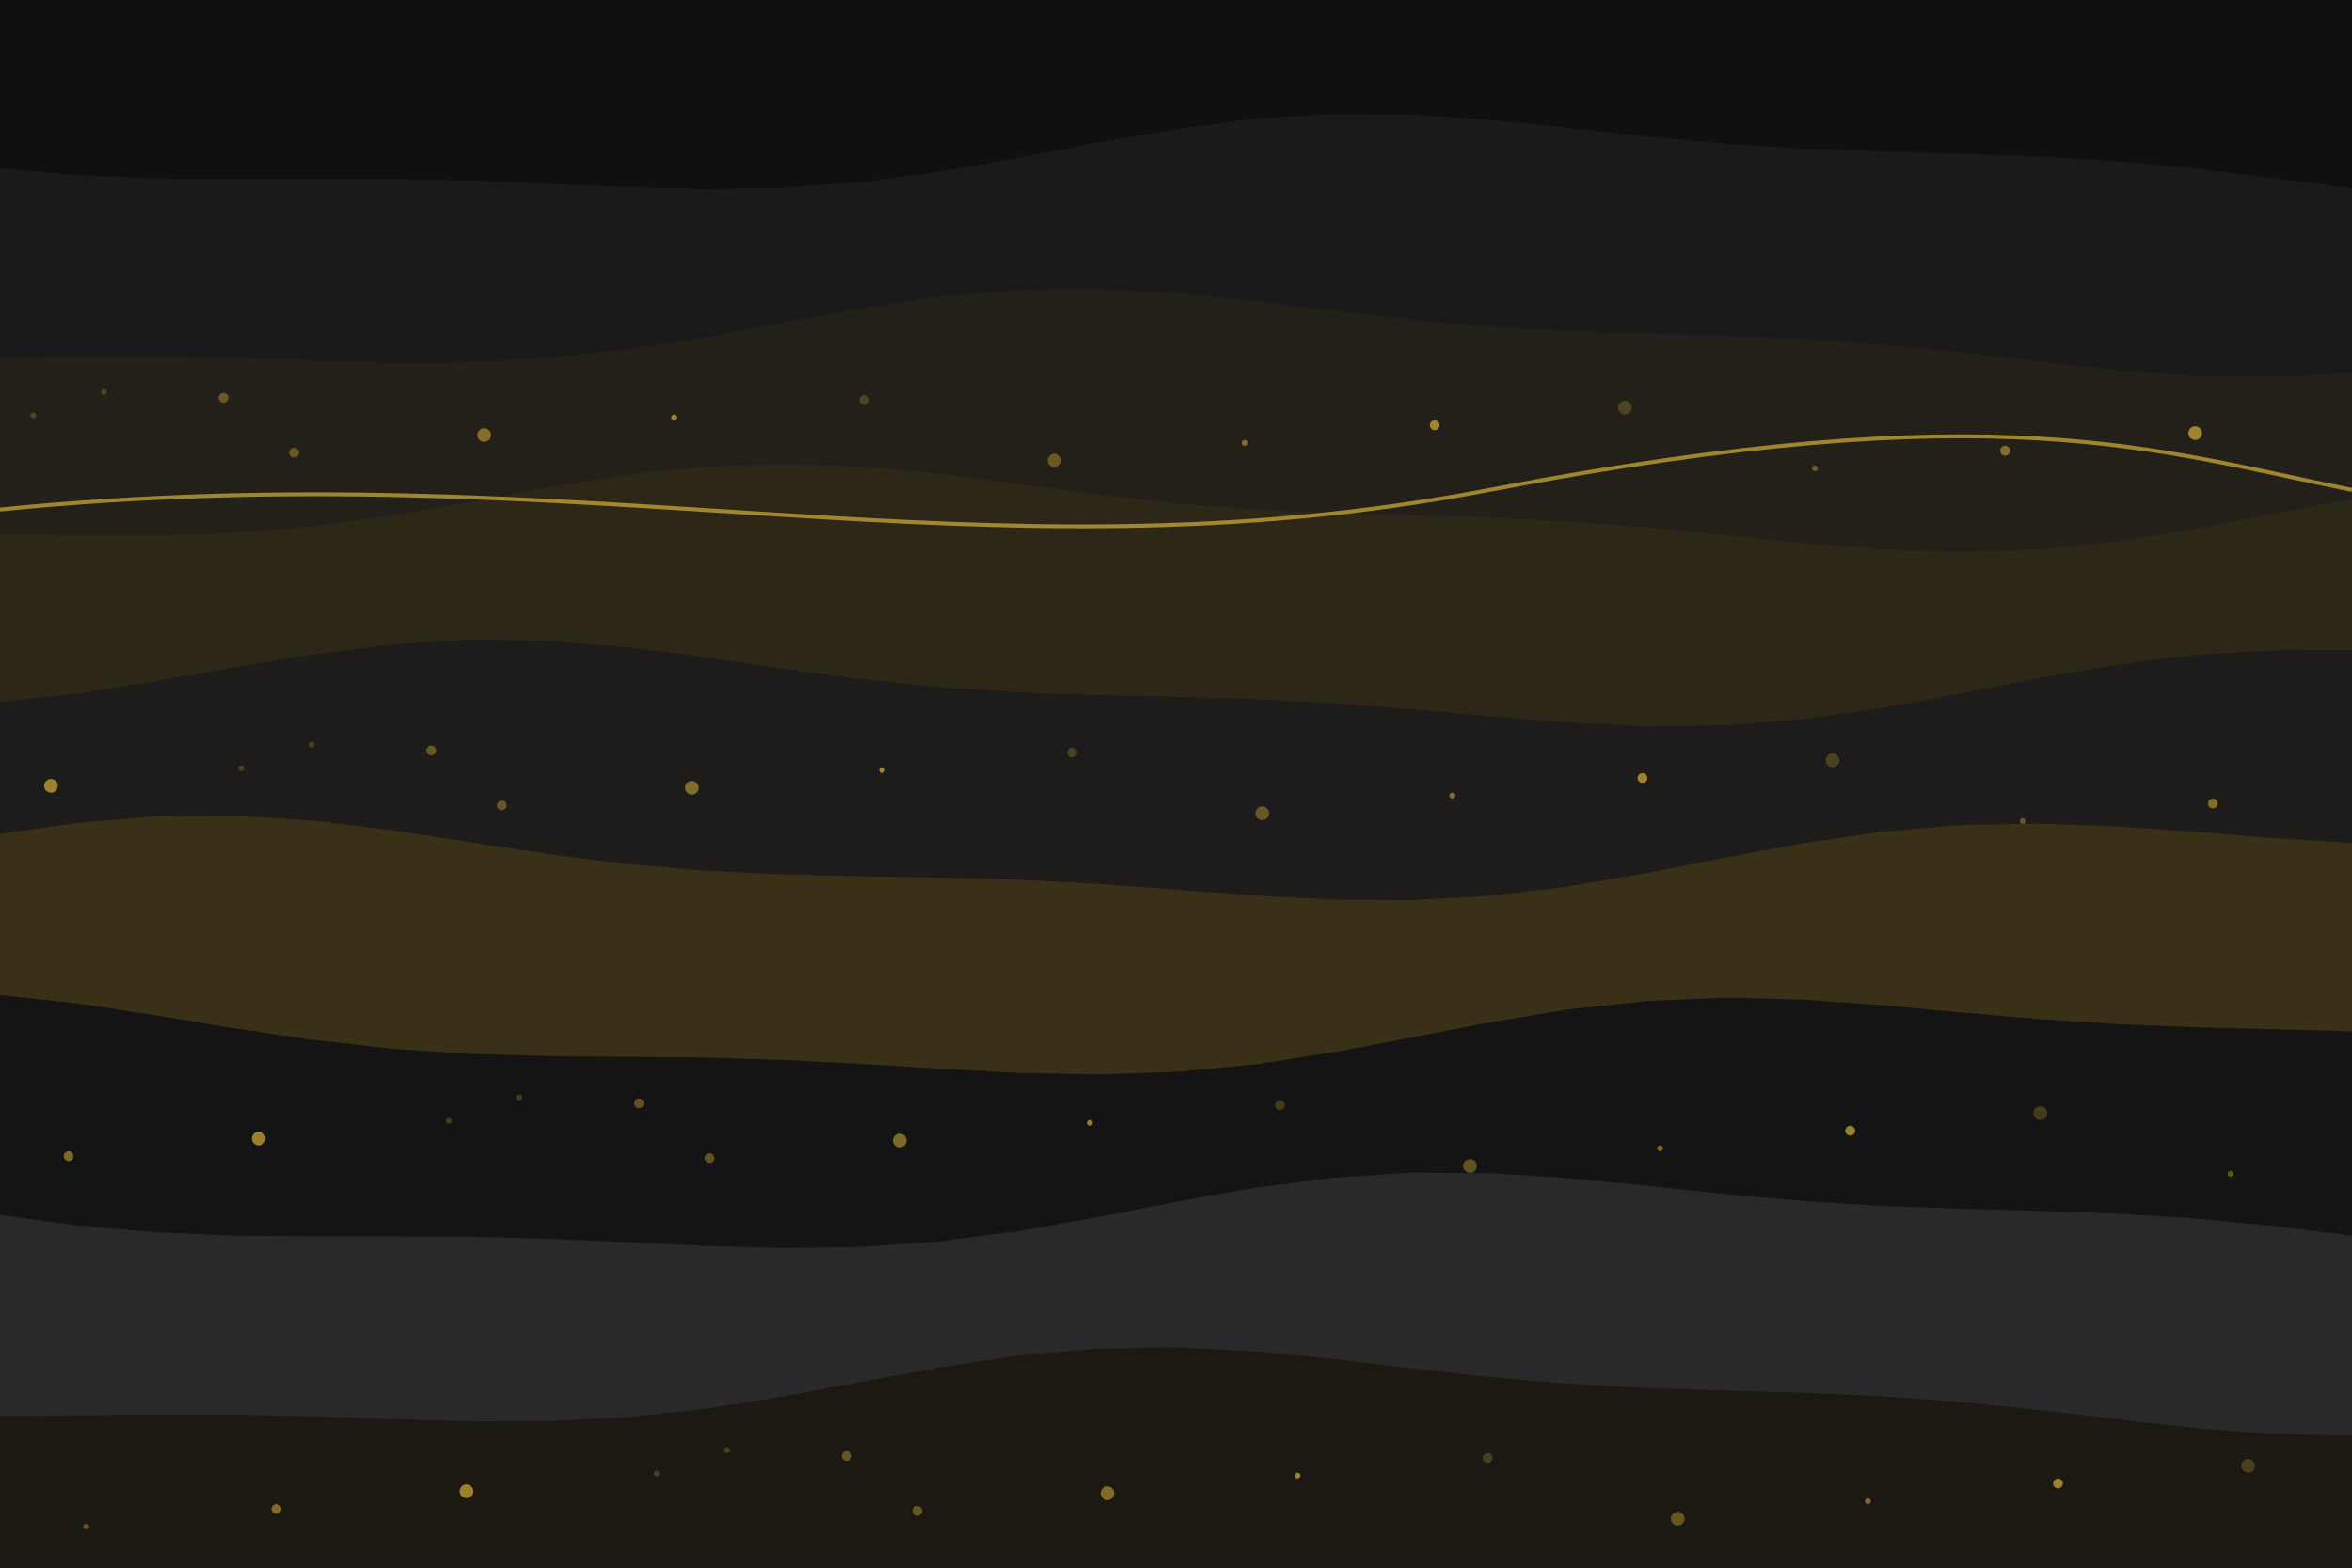
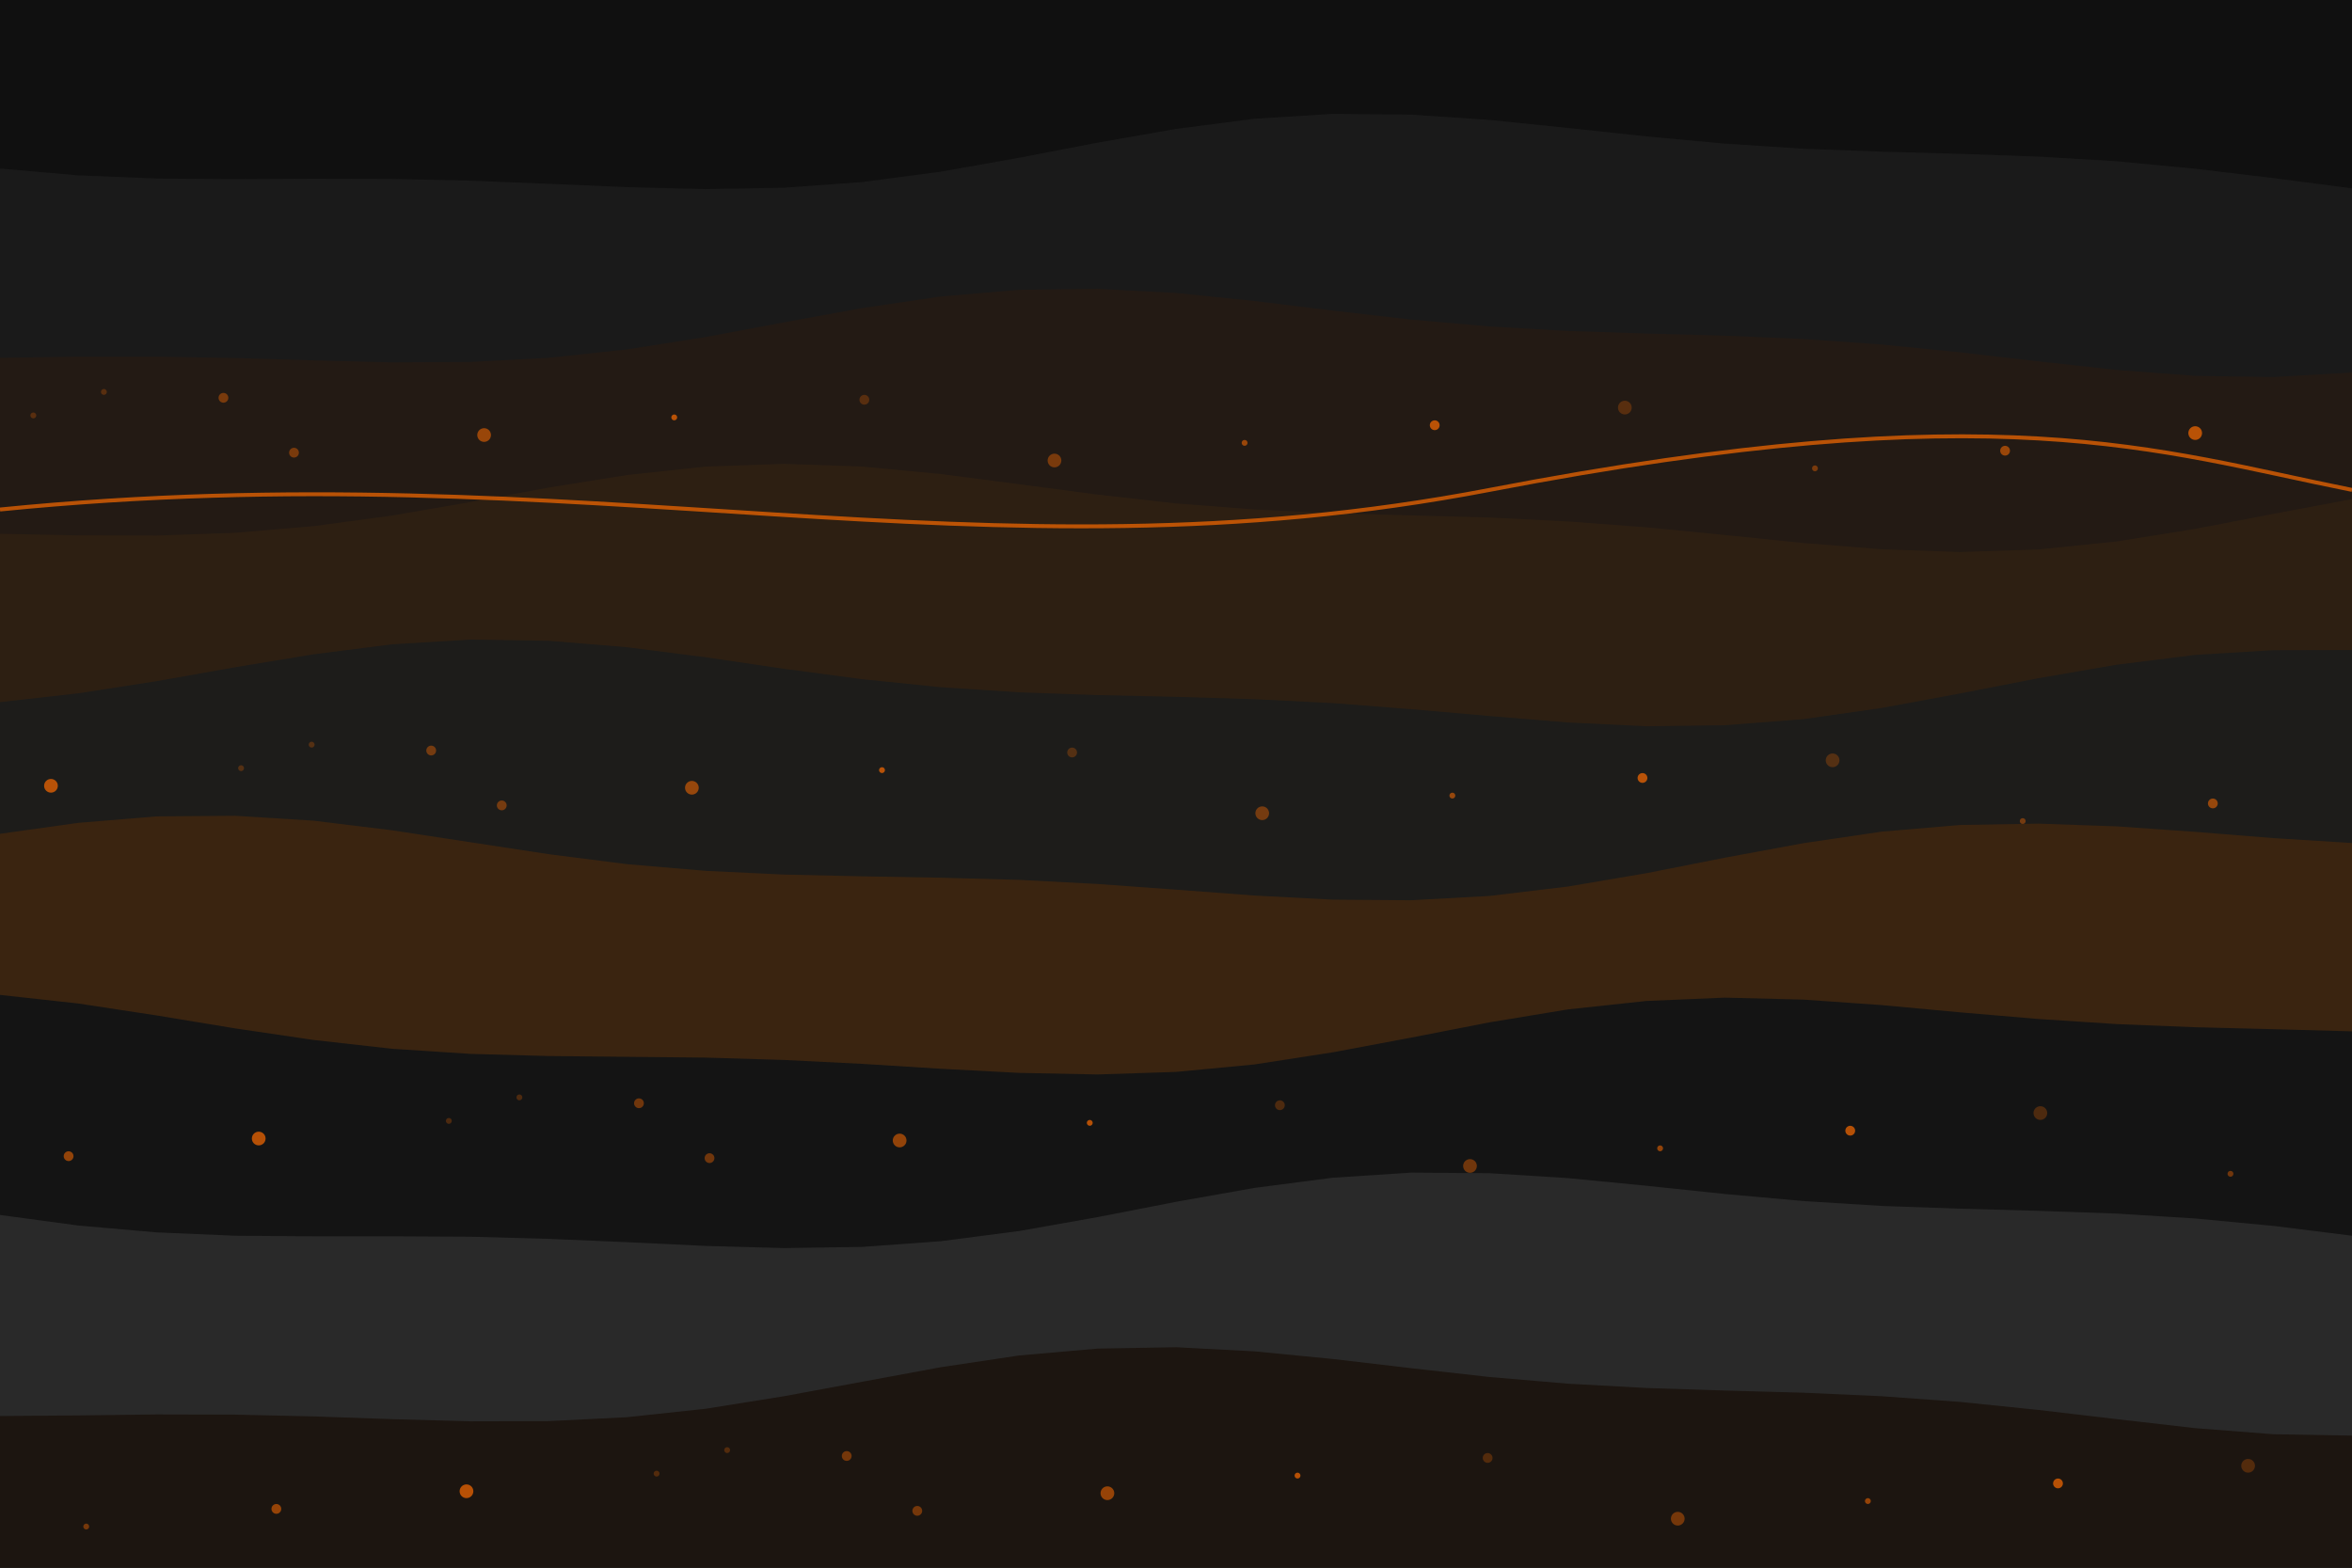
<svg xmlns="http://www.w3.org/2000/svg" viewBox="0 0 1200 800" preserveAspectRatio="xMidYMid slice">
  <rect width="1200" height="800" fill="#101010" />
  <path d="M0 80 L0 86.0 L40 89.5 L80 91.1 L120 91.4 L160 91.2 L200 91.3 L240 92.2 L280 93.8 L320 95.5 L360 96.5 L400 95.8 L440 92.9 L480 87.6 L520 80.5 L560 72.8 L600 65.8 L640 60.6 L680 58.1 L720 58.5 L760 61.2 L800 65.3 L840 69.6 L880 73.3 L920 75.9 L960 77.4 L1000 78.5 L1040 79.9 L1080 82.3 L1120 86.1 L1160 90.9 L1200 96.1 V800 H0Z" fill="#1a1a1a" />
-   <path d="M0 170 L0 182.6 L40 182.0 L80 182.0 L120 182.7 L160 183.9 L200 184.9 L240 184.7 L280 182.6 L320 178.3 L360 172.0 L400 164.5 L440 157.2 L480 151.3 L520 147.9 L560 147.4 L600 149.5 L640 153.6 L680 158.5 L720 163.1 L760 166.6 L800 168.9 L840 170.2 L880 171.3 L920 173.0 L960 175.8 L1000 179.8 L1040 184.4 L1080 188.8 L1120 191.8 L1160 192.4 L1200 190.1 V800 H0Z" fill="#232019" />
-   <circle cx="53" cy="200" r="1.5" fill="#D4AF37" opacity="0.25" />
-   <circle cx="150" cy="231" r="2.5" fill="#D4AF37" opacity="0.40" />
-   <circle cx="247" cy="222" r="3.5" fill="#D4AF37" opacity="0.55" />
-   <circle cx="344" cy="213" r="1.5" fill="#D4AF37" opacity="0.70" />
-   <circle cx="441" cy="204" r="2.5" fill="#D4AF37" opacity="0.25" />
-   <circle cx="538" cy="235" r="3.5" fill="#D4AF37" opacity="0.40" />
-   <circle cx="635" cy="226" r="1.5" fill="#D4AF37" opacity="0.55" />
-   <circle cx="732" cy="217" r="2.5" fill="#D4AF37" opacity="0.70" />
-   <circle cx="829" cy="208" r="3.5" fill="#D4AF37" opacity="0.25" />
-   <circle cx="926" cy="239" r="1.5" fill="#D4AF37" opacity="0.40" />
-   <circle cx="1023" cy="230" r="2.5" fill="#D4AF37" opacity="0.55" />
-   <circle cx="1120" cy="221" r="3.5" fill="#D4AF37" opacity="0.70" />
-   <circle cx="17" cy="212" r="1.5" fill="#D4AF37" opacity="0.25" />
-   <circle cx="114" cy="203" r="2.5" fill="#D4AF37" opacity="0.40" />
-   <path d="M0 260 L0 272.4 L40 273.2 L80 273.3 L120 271.9 L160 268.5 L200 263.1 L240 256.2 L280 248.8 L320 242.4 L360 238.1 L400 236.7 L440 238.1 L480 241.9 L520 247.1 L560 252.4 L600 256.9 L640 260.0 L680 261.9 L720 263.0 L760 264.1 L800 266.1 L840 269.1 L880 273.0 L920 277.1 L960 280.3 L1000 281.7 L1040 280.4 L1080 276.3 L1120 269.9 L1160 262.2 L1200 254.7 V800 H0Z" fill="#2d2717" />
+   <path d="M0 170 L0 182.6 L40 182.0 L80 182.0 L120 182.7 L160 183.9 L200 184.9 L240 184.7 L280 182.6 L320 178.3 L360 172.0 L400 164.5 L440 157.2 L480 151.3 L520 147.9 L560 147.4 L600 149.5 L640 153.6 L680 158.5 L720 163.1 L760 166.6 L800 168.9 L840 170.2 L880 171.3 L920 173.0 L960 175.8 L1000 179.8 L1040 184.4 L1080 188.8 L1120 191.8 L1160 192.4 L1200 190.1 V800 H0Z" fill="#231a14" />
+   <circle cx="53" cy="200" r="1.5" fill="#F96A00" opacity="0.25" />
+   <circle cx="150" cy="231" r="2.5" fill="#F96A00" opacity="0.40" />
+   <circle cx="247" cy="222" r="3.5" fill="#F96A00" opacity="0.55" />
+   <circle cx="344" cy="213" r="1.5" fill="#F96A00" opacity="0.70" />
+   <circle cx="441" cy="204" r="2.5" fill="#F96A00" opacity="0.25" />
+   <circle cx="538" cy="235" r="3.5" fill="#F96A00" opacity="0.40" />
+   <circle cx="635" cy="226" r="1.5" fill="#F96A00" opacity="0.55" />
+   <circle cx="732" cy="217" r="2.5" fill="#F96A00" opacity="0.70" />
+   <circle cx="829" cy="208" r="3.5" fill="#F96A00" opacity="0.25" />
+   <circle cx="926" cy="239" r="1.5" fill="#F96A00" opacity="0.40" />
+   <circle cx="1023" cy="230" r="2.5" fill="#F96A00" opacity="0.55" />
+   <circle cx="1120" cy="221" r="3.5" fill="#F96A00" opacity="0.70" />
+   <circle cx="17" cy="212" r="1.5" fill="#F96A00" opacity="0.25" />
+   <circle cx="114" cy="203" r="2.5" fill="#F96A00" opacity="0.40" />
+   <path d="M0 260 L0 272.4 L40 273.2 L80 273.3 L120 271.9 L160 268.5 L200 263.1 L240 256.2 L280 248.8 L320 242.4 L360 238.1 L400 236.7 L440 238.1 L480 241.9 L520 247.1 L560 252.4 L600 256.9 L640 260.0 L680 261.9 L720 263.0 L760 264.1 L800 266.1 L840 269.1 L880 273.0 L920 277.1 L960 280.3 L1000 281.7 L1040 280.4 L1080 276.3 L1120 269.9 L1160 262.2 L1200 254.7 V800 H0Z" fill="#2d1f12" />
  <path d="M0 350 L0 358.3 L40 353.8 L80 347.6 L120 340.5 L160 333.9 L200 328.8 L240 326.4 L280 327.0 L320 330.3 L360 335.4 L400 341.3 L440 346.6 L480 350.7 L520 353.3 L560 354.7 L600 355.6 L640 356.8 L680 358.8 L720 361.9 L760 365.4 L800 368.7 L840 370.6 L880 370.1 L920 367.0 L960 361.3 L1000 353.9 L1040 346.1 L1080 339.2 L1120 334.2 L1160 331.8 L1200 331.7 V800 H0Z" fill="#1d1c1a" />
-   <circle cx="159" cy="380" r="1.5" fill="#D4AF37" opacity="0.25" />
-   <circle cx="256" cy="411" r="2.5" fill="#D4AF37" opacity="0.40" />
-   <circle cx="353" cy="402" r="3.5" fill="#D4AF37" opacity="0.55" />
-   <circle cx="450" cy="393" r="1.5" fill="#D4AF37" opacity="0.70" />
-   <circle cx="547" cy="384" r="2.5" fill="#D4AF37" opacity="0.25" />
-   <circle cx="644" cy="415" r="3.5" fill="#D4AF37" opacity="0.40" />
-   <circle cx="741" cy="406" r="1.5" fill="#D4AF37" opacity="0.55" />
-   <circle cx="838" cy="397" r="2.5" fill="#D4AF37" opacity="0.70" />
-   <circle cx="935" cy="388" r="3.5" fill="#D4AF37" opacity="0.25" />
-   <circle cx="1032" cy="419" r="1.5" fill="#D4AF37" opacity="0.40" />
-   <circle cx="1129" cy="410" r="2.5" fill="#D4AF37" opacity="0.55" />
-   <circle cx="26" cy="401" r="3.5" fill="#D4AF37" opacity="0.70" />
-   <circle cx="123" cy="392" r="1.5" fill="#D4AF37" opacity="0.25" />
-   <circle cx="220" cy="383" r="2.5" fill="#D4AF37" opacity="0.40" />
-   <path d="M0 440 L0 425.5 L40 419.9 L80 416.6 L120 416.3 L160 418.8 L200 423.7 L240 429.8 L280 435.9 L320 441.0 L360 444.4 L400 446.3 L440 447.2 L480 447.9 L520 449.0 L560 451.1 L600 454.0 L640 457.0 L680 459.1 L720 459.4 L760 457.2 L800 452.4 L840 445.6 L880 437.7 L920 430.3 L960 424.4 L1000 421.0 L1040 420.3 L1080 421.7 L1120 424.5 L1160 427.7 L1200 430.2 V800 H0Z" fill="#3a3018" />
+   <circle cx="159" cy="380" r="1.5" fill="#F96A00" opacity="0.25" />
+   <circle cx="256" cy="411" r="2.5" fill="#F96A00" opacity="0.40" />
+   <circle cx="353" cy="402" r="3.5" fill="#F96A00" opacity="0.55" />
+   <circle cx="450" cy="393" r="1.5" fill="#F96A00" opacity="0.70" />
+   <circle cx="547" cy="384" r="2.5" fill="#F96A00" opacity="0.25" />
+   <circle cx="644" cy="415" r="3.5" fill="#F96A00" opacity="0.40" />
+   <circle cx="741" cy="406" r="1.5" fill="#F96A00" opacity="0.55" />
+   <circle cx="838" cy="397" r="2.5" fill="#F96A00" opacity="0.70" />
+   <circle cx="935" cy="388" r="3.5" fill="#F96A00" opacity="0.25" />
+   <circle cx="1032" cy="419" r="1.5" fill="#F96A00" opacity="0.40" />
+   <circle cx="1129" cy="410" r="2.5" fill="#F96A00" opacity="0.55" />
+   <circle cx="26" cy="401" r="3.5" fill="#F96A00" opacity="0.70" />
+   <circle cx="123" cy="392" r="1.5" fill="#F96A00" opacity="0.25" />
+   <circle cx="220" cy="383" r="2.5" fill="#F96A00" opacity="0.40" />
+   <path d="M0 440 L0 425.5 L40 419.9 L80 416.6 L120 416.3 L160 418.8 L200 423.7 L240 429.8 L280 435.9 L320 441.0 L360 444.4 L400 446.3 L440 447.2 L480 447.9 L520 449.0 L560 451.1 L600 454.0 L640 457.0 L680 459.1 L720 459.4 L760 457.2 L800 452.4 L840 445.6 L880 437.7 L920 430.3 L960 424.4 L1000 421.0 L1040 420.3 L1080 421.7 L1120 424.5 L1160 427.7 L1200 430.2 V800 H0Z" fill="#3a2410" />
  <path d="M0 530 L0 507.7 L40 512.1 L80 518.2 L120 524.8 L160 530.7 L200 535.2 L240 537.8 L280 538.9 L320 539.3 L360 539.7 L400 540.9 L440 542.9 L480 545.4 L520 547.5 L560 548.3 L600 547.0 L640 543.2 L680 537.0 L720 529.5 L760 521.7 L800 515.1 L840 510.8 L880 509.1 L920 510.1 L960 512.9 L1000 516.6 L1040 520.0 L1080 522.6 L1120 524.2 L1160 525.2 L1200 526.3 V800 H0Z" fill="#141414" />
-   <circle cx="265" cy="560" r="1.5" fill="#D4AF37" opacity="0.25" />
-   <circle cx="362" cy="591" r="2.5" fill="#D4AF37" opacity="0.40" />
-   <circle cx="459" cy="582" r="3.5" fill="#D4AF37" opacity="0.55" />
-   <circle cx="556" cy="573" r="1.5" fill="#D4AF37" opacity="0.70" />
-   <circle cx="653" cy="564" r="2.5" fill="#D4AF37" opacity="0.25" />
-   <circle cx="750" cy="595" r="3.5" fill="#D4AF37" opacity="0.40" />
-   <circle cx="847" cy="586" r="1.5" fill="#D4AF37" opacity="0.55" />
-   <circle cx="944" cy="577" r="2.5" fill="#D4AF37" opacity="0.70" />
-   <circle cx="1041" cy="568" r="3.5" fill="#D4AF37" opacity="0.25" />
-   <circle cx="1138" cy="599" r="1.5" fill="#D4AF37" opacity="0.40" />
-   <circle cx="35" cy="590" r="2.5" fill="#D4AF37" opacity="0.55" />
-   <circle cx="132" cy="581" r="3.5" fill="#D4AF37" opacity="0.70" />
-   <circle cx="229" cy="572" r="1.5" fill="#D4AF37" opacity="0.25" />
-   <circle cx="326" cy="563" r="2.5" fill="#D4AF37" opacity="0.40" />
+   <circle cx="265" cy="560" r="1.5" fill="#F96A00" opacity="0.25" />
+   <circle cx="362" cy="591" r="2.5" fill="#F96A00" opacity="0.40" />
+   <circle cx="459" cy="582" r="3.5" fill="#F96A00" opacity="0.55" />
+   <circle cx="556" cy="573" r="1.5" fill="#F96A00" opacity="0.70" />
+   <circle cx="653" cy="564" r="2.5" fill="#F96A00" opacity="0.25" />
+   <circle cx="750" cy="595" r="3.5" fill="#F96A00" opacity="0.40" />
+   <circle cx="847" cy="586" r="1.5" fill="#F96A00" opacity="0.55" />
+   <circle cx="944" cy="577" r="2.5" fill="#F96A00" opacity="0.70" />
+   <circle cx="1041" cy="568" r="3.5" fill="#F96A00" opacity="0.25" />
+   <circle cx="1138" cy="599" r="1.5" fill="#F96A00" opacity="0.40" />
+   <circle cx="35" cy="590" r="2.5" fill="#F96A00" opacity="0.55" />
+   <circle cx="132" cy="581" r="3.5" fill="#F96A00" opacity="0.70" />
+   <circle cx="229" cy="572" r="1.5" fill="#F96A00" opacity="0.25" />
+   <circle cx="326" cy="563" r="2.5" fill="#F96A00" opacity="0.40" />
  <path d="M0 620 L0 620.0 L40 625.4 L80 628.9 L120 630.6 L160 630.9 L200 630.9 L240 631.1 L280 632.2 L320 633.9 L360 635.8 L400 636.9 L440 636.3 L480 633.4 L520 628.2 L560 621.1 L600 613.3 L640 606.2 L680 601.0 L720 598.4 L760 598.7 L800 601.2 L840 605.1 L880 609.3 L920 612.9 L960 615.4 L1000 616.8 L1040 617.9 L1080 619.3 L1120 621.8 L1160 625.6 L1200 630.6 V800 H0Z" fill="#292929" />
-   <path d="M0 710 L0 722.6 L40 722.3 L80 721.8 L120 721.9 L160 722.8 L200 724.2 L240 725.3 L280 725.2 L320 723.2 L360 718.9 L400 712.5 L440 705.1 L480 697.7 L520 691.7 L560 688.2 L600 687.5 L640 689.6 L680 693.5 L720 698.2 L760 702.7 L800 706.1 L840 708.3 L880 709.6 L920 710.7 L960 712.5 L1000 715.4 L1040 719.5 L1080 724.2 L1120 728.8 L1160 731.9 L1200 732.6 V800 H0Z" fill="#1c1912" />
-   <circle cx="371" cy="740" r="1.5" fill="#D4AF37" opacity="0.25" />
-   <circle cx="468" cy="771" r="2.5" fill="#D4AF37" opacity="0.40" />
-   <circle cx="565" cy="762" r="3.5" fill="#D4AF37" opacity="0.55" />
-   <circle cx="662" cy="753" r="1.5" fill="#D4AF37" opacity="0.70" />
-   <circle cx="759" cy="744" r="2.5" fill="#D4AF37" opacity="0.25" />
-   <circle cx="856" cy="775" r="3.5" fill="#D4AF37" opacity="0.40" />
-   <circle cx="953" cy="766" r="1.5" fill="#D4AF37" opacity="0.55" />
-   <circle cx="1050" cy="757" r="2.5" fill="#D4AF37" opacity="0.70" />
-   <circle cx="1147" cy="748" r="3.5" fill="#D4AF37" opacity="0.25" />
-   <circle cx="44" cy="779" r="1.5" fill="#D4AF37" opacity="0.40" />
-   <circle cx="141" cy="770" r="2.5" fill="#D4AF37" opacity="0.55" />
-   <circle cx="238" cy="761" r="3.5" fill="#D4AF37" opacity="0.70" />
-   <circle cx="335" cy="752" r="1.5" fill="#D4AF37" opacity="0.25" />
-   <circle cx="432" cy="743" r="2.5" fill="#D4AF37" opacity="0.40" />
-   <path d="M0 260 C300 230 500 300 760 250 S1100 230 1200 250" stroke="#D4AF37" stroke-width="2" fill="none" opacity=".7" />
+   <path d="M0 710 L0 722.6 L40 722.3 L80 721.8 L120 721.9 L160 722.8 L200 724.2 L240 725.3 L280 725.2 L320 723.2 L360 718.9 L400 712.5 L440 705.1 L480 697.7 L520 691.7 L560 688.2 L600 687.5 L640 689.6 L680 693.5 L720 698.2 L760 702.7 L800 706.1 L840 708.3 L880 709.6 L920 710.7 L960 712.5 L1000 715.4 L1040 719.5 L1080 724.2 L1120 728.8 L1160 731.9 L1200 732.6 V800 H0Z" fill="#1c1510" />
+   <circle cx="371" cy="740" r="1.5" fill="#F96A00" opacity="0.25" />
+   <circle cx="468" cy="771" r="2.5" fill="#F96A00" opacity="0.40" />
+   <circle cx="565" cy="762" r="3.5" fill="#F96A00" opacity="0.55" />
+   <circle cx="662" cy="753" r="1.5" fill="#F96A00" opacity="0.70" />
+   <circle cx="759" cy="744" r="2.5" fill="#F96A00" opacity="0.25" />
+   <circle cx="856" cy="775" r="3.5" fill="#F96A00" opacity="0.40" />
+   <circle cx="953" cy="766" r="1.5" fill="#F96A00" opacity="0.55" />
+   <circle cx="1050" cy="757" r="2.5" fill="#F96A00" opacity="0.70" />
+   <circle cx="1147" cy="748" r="3.5" fill="#F96A00" opacity="0.25" />
+   <circle cx="44" cy="779" r="1.5" fill="#F96A00" opacity="0.40" />
+   <circle cx="141" cy="770" r="2.5" fill="#F96A00" opacity="0.55" />
+   <circle cx="238" cy="761" r="3.5" fill="#F96A00" opacity="0.70" />
+   <circle cx="335" cy="752" r="1.5" fill="#F96A00" opacity="0.25" />
+   <circle cx="432" cy="743" r="2.5" fill="#F96A00" opacity="0.40" />
+   <path d="M0 260 C300 230 500 300 760 250 S1100 230 1200 250" stroke="#F96A00" stroke-width="2" fill="none" opacity=".7" />
</svg>
